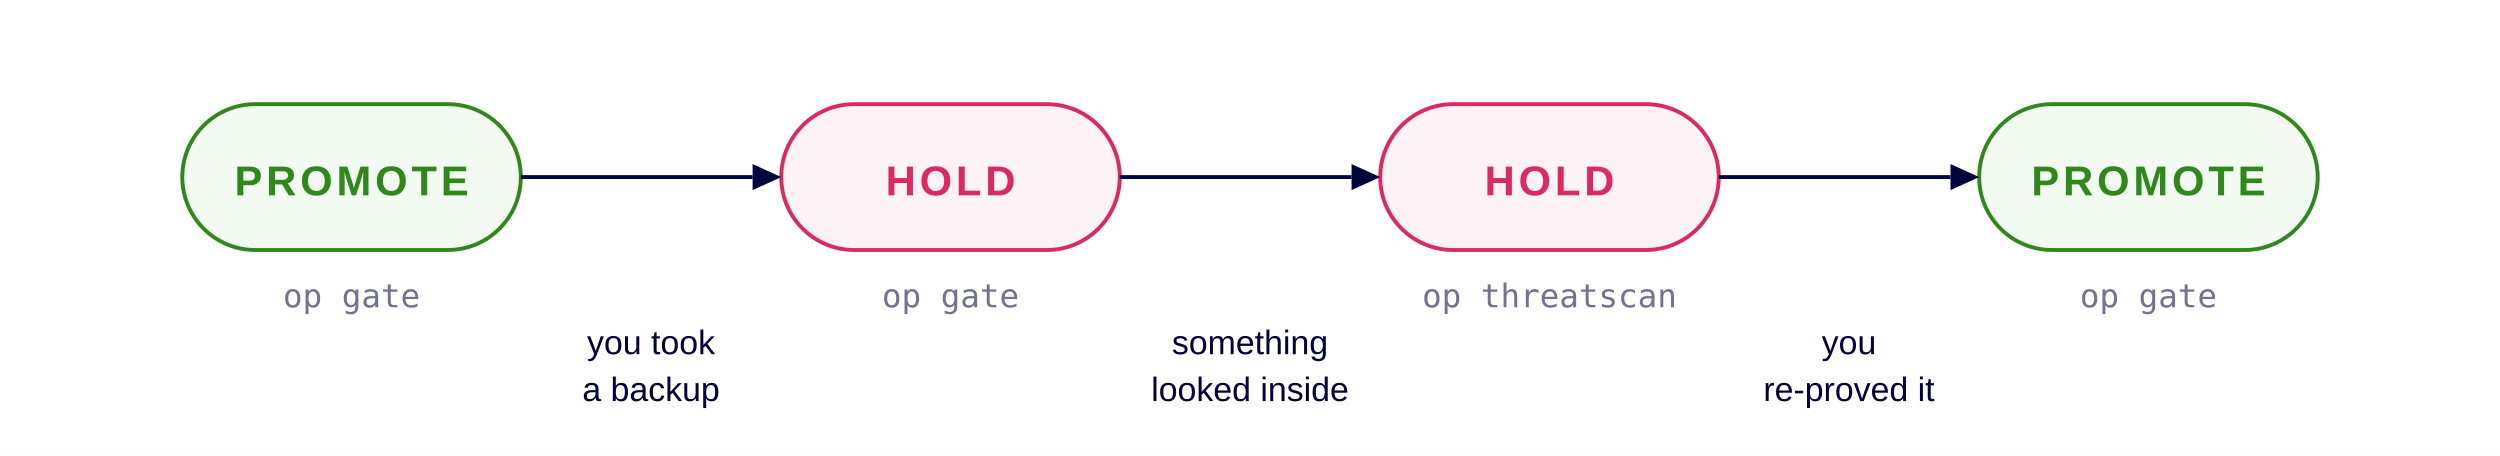
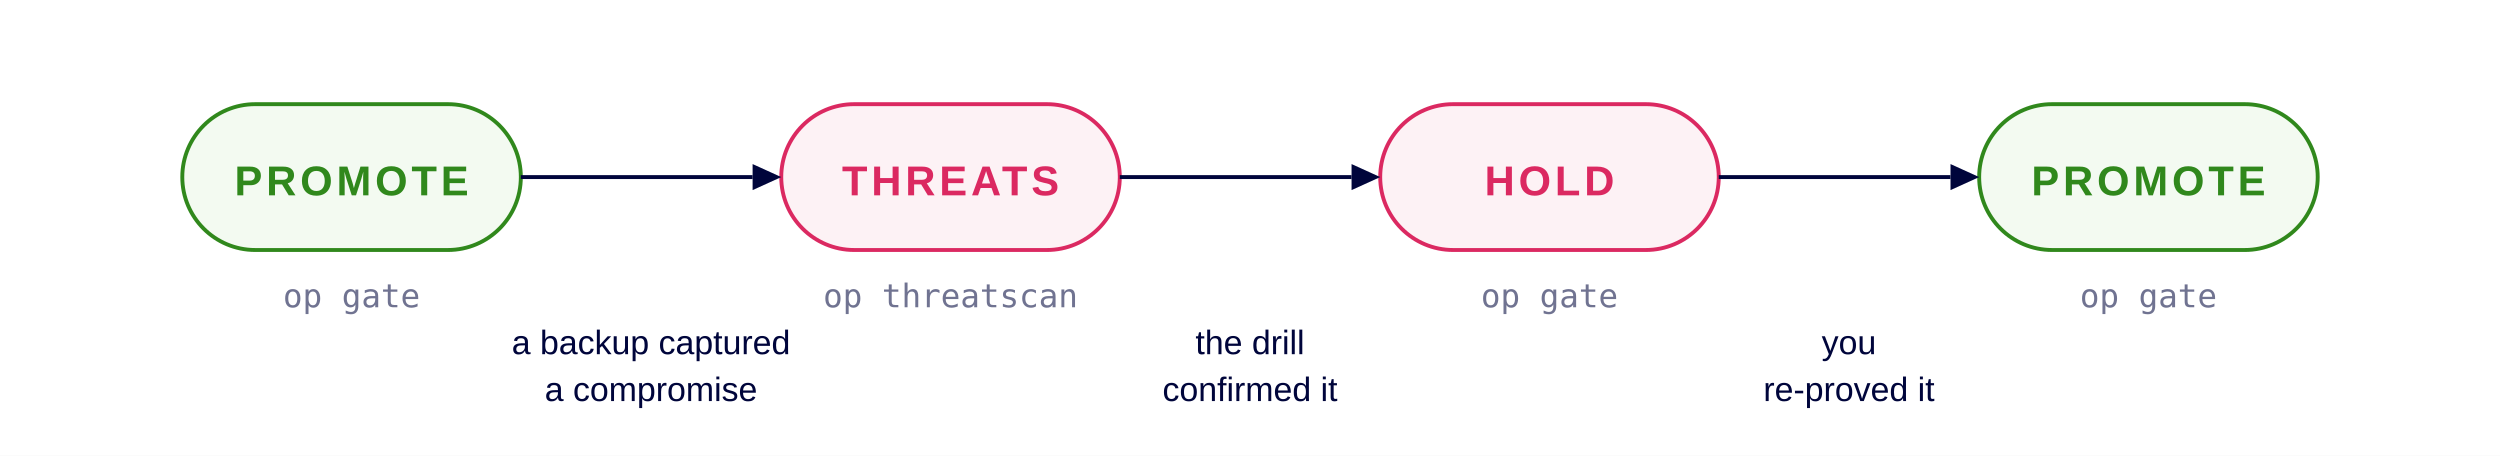
- <svg xmlns="http://www.w3.org/2000/svg" viewBox="0 0 960 175" width="960" height="175" role="img" aria-label="Four verdicts over two hours: PROMOTE, then HOLD after a backup, then HOLD after something looked inside, then PROMOTE after re-proving it.">
+ <svg xmlns="http://www.w3.org/2000/svg" viewBox="0 0 960 175" width="960" height="175" role="img" aria-label="Four verdicts over two hours: PROMOTE, then THREATS when a scan found a compromise a backup had captured, then HOLD at the gate after the drill confirmed it, then PROMOTE after re-proving it.">
  <rect width="960" height="175" fill="#ffffff" />
  <rect x="70" y="40" width="130" height="56" rx="28" fill="#f3faf1" stroke="#30881c" stroke-width="1.5" />
  <text x="135" y="75" text-anchor="middle" font-family="Arial, Helvetica, sans-serif" font-size="16" font-weight="bold" letter-spacing="1.5" fill="#30881c">PROMOTE</text>
  <text x="135" y="118" text-anchor="middle" font-family="'SF Mono', Menlo, Consolas, monospace" font-size="12.5" fill="#707391">op gate</text>
  <rect x="300" y="40" width="130" height="56" rx="28" fill="#fdf2f5" stroke="#db2961" stroke-width="1.5" />
-   <text x="365" y="75" text-anchor="middle" font-family="Arial, Helvetica, sans-serif" font-size="16" font-weight="bold" letter-spacing="1.5" fill="#db2961">HOLD</text>
-   <text x="365" y="118" text-anchor="middle" font-family="'SF Mono', Menlo, Consolas, monospace" font-size="12.5" fill="#707391">op gate</text>
+   <text x="365" y="75" text-anchor="middle" font-family="Arial, Helvetica, sans-serif" font-size="16" font-weight="bold" letter-spacing="1.5" fill="#db2961">THREATS</text>
+   <text x="365" y="118" text-anchor="middle" font-family="'SF Mono', Menlo, Consolas, monospace" font-size="12.5" fill="#707391">op threatscan</text>
  <rect x="530" y="40" width="130" height="56" rx="28" fill="#fdf2f5" stroke="#db2961" stroke-width="1.5" />
  <text x="595" y="75" text-anchor="middle" font-family="Arial, Helvetica, sans-serif" font-size="16" font-weight="bold" letter-spacing="1.5" fill="#db2961">HOLD</text>
-   <text x="595" y="118" text-anchor="middle" font-family="'SF Mono', Menlo, Consolas, monospace" font-size="12.5" fill="#707391">op threatscan</text>
+   <text x="595" y="118" text-anchor="middle" font-family="'SF Mono', Menlo, Consolas, monospace" font-size="12.5" fill="#707391">op gate</text>
  <rect x="760" y="40" width="130" height="56" rx="28" fill="#f3faf1" stroke="#30881c" stroke-width="1.5" />
  <text x="825" y="75" text-anchor="middle" font-family="Arial, Helvetica, sans-serif" font-size="16" font-weight="bold" letter-spacing="1.5" fill="#30881c">PROMOTE</text>
  <text x="825" y="118" text-anchor="middle" font-family="'SF Mono', Menlo, Consolas, monospace" font-size="12.5" fill="#707391">op gate</text>
  <line x1="200" y1="68" x2="289" y2="68" stroke="#00053b" stroke-width="1.5" />
  <path d="M 289 63 L 300 68 L 289 73 Z" fill="#00053b" />
-   <text x="250" y="136" text-anchor="middle" font-family="Arial, Helvetica, sans-serif" font-size="13" fill="#00053b">you took</text>
-   <text x="250" y="154" text-anchor="middle" font-family="Arial, Helvetica, sans-serif" font-size="13" fill="#00053b">a backup</text>
+   <text x="250" y="136" text-anchor="middle" font-family="Arial, Helvetica, sans-serif" font-size="13" fill="#00053b">a backup captured</text>
+   <text x="250" y="154" text-anchor="middle" font-family="Arial, Helvetica, sans-serif" font-size="13" fill="#00053b">a compromise</text>
  <line x1="430" y1="68" x2="519" y2="68" stroke="#00053b" stroke-width="1.5" />
  <path d="M 519 63 L 530 68 L 519 73 Z" fill="#00053b" />
-   <text x="480" y="136" text-anchor="middle" font-family="Arial, Helvetica, sans-serif" font-size="13" fill="#00053b">something</text>
-   <text x="480" y="154" text-anchor="middle" font-family="Arial, Helvetica, sans-serif" font-size="13" fill="#00053b">looked inside</text>
+   <text x="480" y="136" text-anchor="middle" font-family="Arial, Helvetica, sans-serif" font-size="13" fill="#00053b">the drill</text>
+   <text x="480" y="154" text-anchor="middle" font-family="Arial, Helvetica, sans-serif" font-size="13" fill="#00053b">confirmed it</text>
  <line x1="660" y1="68" x2="749" y2="68" stroke="#00053b" stroke-width="1.5" />
  <path d="M 749 63 L 760 68 L 749 73 Z" fill="#00053b" />
  <text x="710" y="136" text-anchor="middle" font-family="Arial, Helvetica, sans-serif" font-size="13" fill="#00053b">you</text>
  <text x="710" y="154" text-anchor="middle" font-family="Arial, Helvetica, sans-serif" font-size="13" fill="#00053b">re-proved it</text>
</svg>
